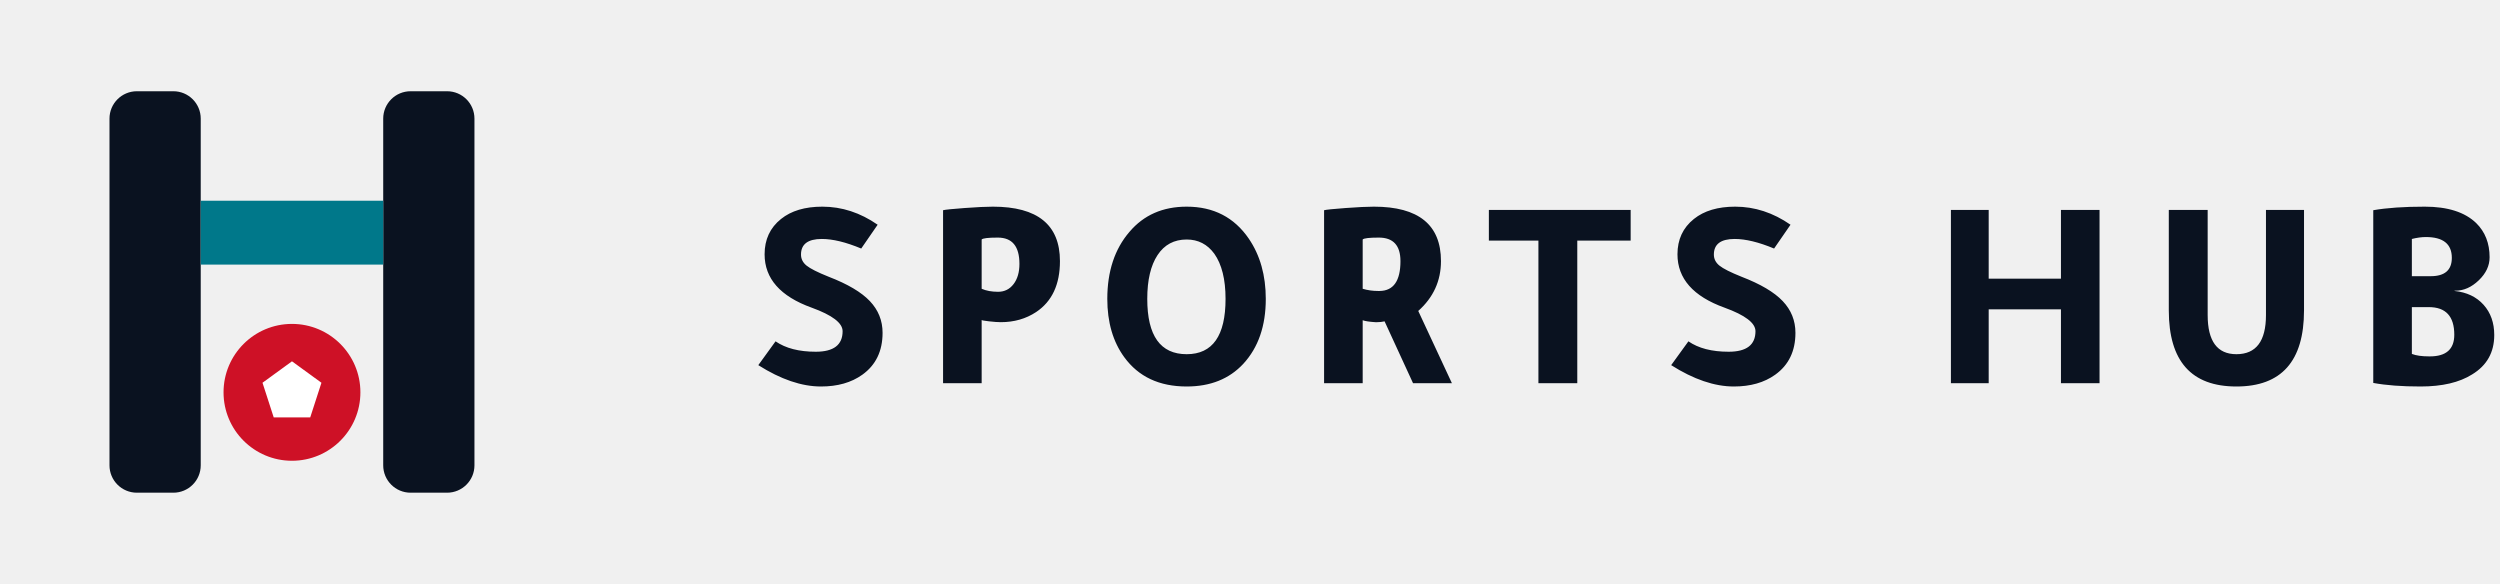
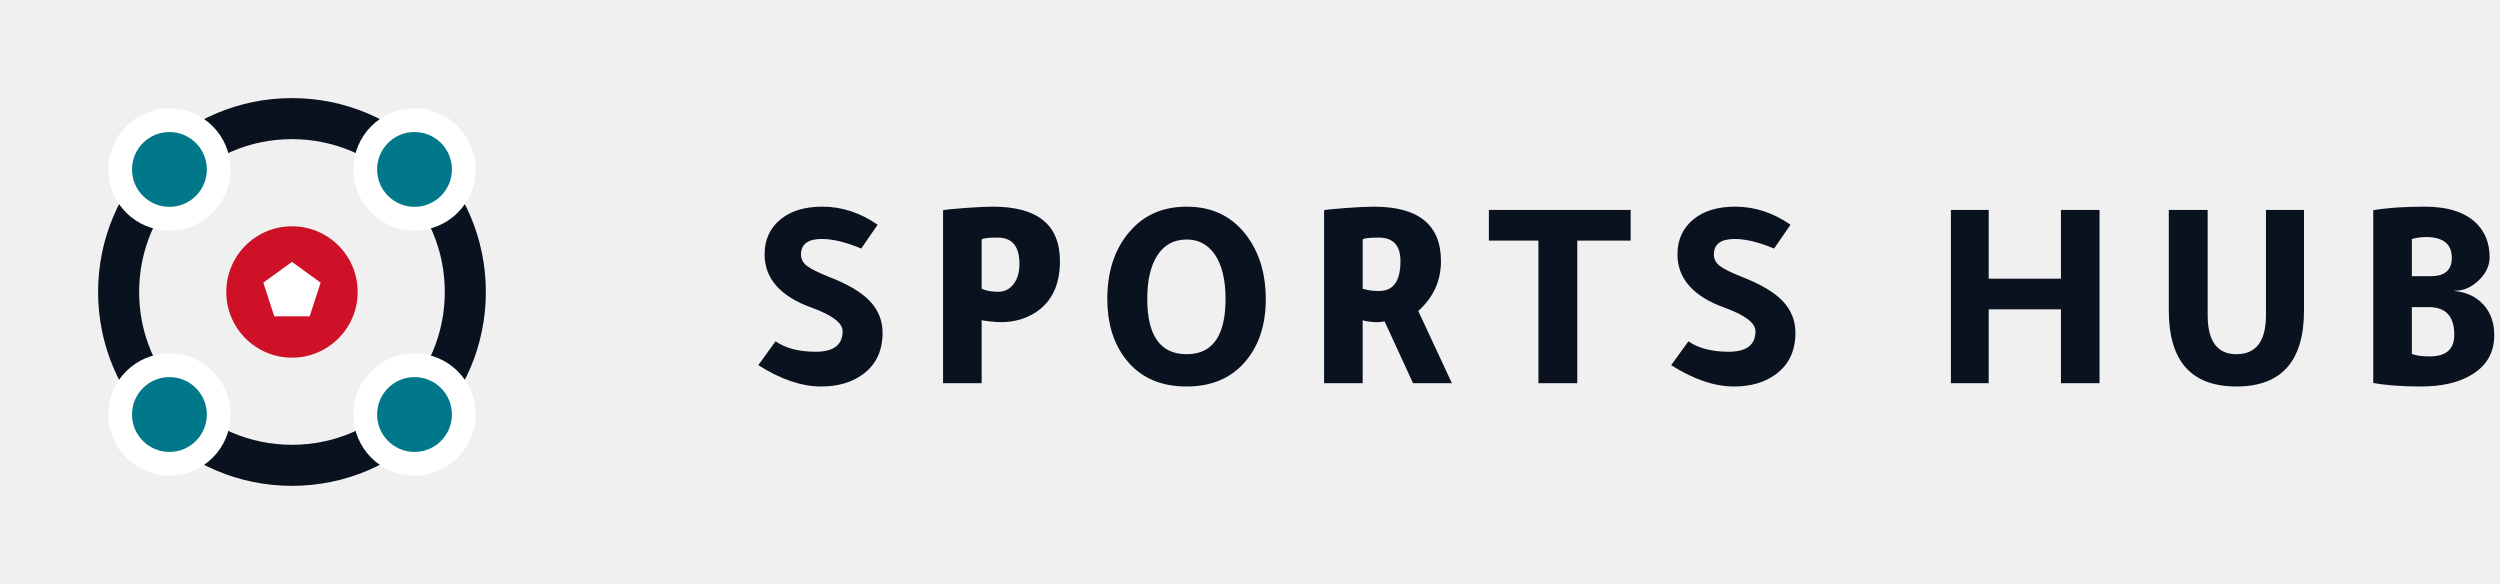
<svg xmlns="http://www.w3.org/2000/svg" viewBox="0 0 274 64" role="img" aria-label="Sports Hub">
  <g transform="translate(0 0) scale(1.0)">
-     <rect x="12" y="10" width="10" height="44" rx="3" fill="#0A1220" />
-     <rect x="42" y="10" width="10" height="44" rx="3" fill="#0A1220" />
-     <rect x="22" y="22" width="20" height="7" fill="#00788A" />
-     <circle cx="32" cy="43" r="7.5" fill="#CE1126" />
-     <path d="M32.00 39.60 L35.23 41.95 L34.00 45.75 L30.00 45.75 L28.77 41.95Z" fill="#FFFFFF" />
+     <circle cx="32" cy="32" r="19" fill="none" stroke="#0A1220" stroke-width="4.5" />
+     <circle cx="45.43" cy="18.57" r="5.4" fill="#00788A" stroke="#FFFFFF" stroke-width="2.6" />
+     <circle cx="45.43" cy="45.43" r="5.4" fill="#00788A" stroke="#FFFFFF" stroke-width="2.6" />
+     <circle cx="18.57" cy="45.43" r="5.4" fill="#00788A" stroke="#FFFFFF" stroke-width="2.6" />
+     <circle cx="18.57" cy="18.57" r="5.4" fill="#00788A" stroke="#FFFFFF" stroke-width="2.6" />
+     <circle cx="32" cy="32" r="7.2" fill="#CE1126" />
+     <path d="M32.00 28.70 L35.14 30.98 L33.94 34.67 L30.06 34.67 L28.86 30.98Z" fill="#FFFFFF" />
  </g>
  <path transform="translate(82 42)" d="M1.11 -1.98 3.0 -4.59Q4.65 -3.45 7.41 -3.45Q10.35 -3.45 10.35 -5.7Q10.35 -7.05 6.96 -8.28Q1.8 -10.14 1.8 -14.13Q1.8 -16.56 3.6 -18.0Q5.28 -19.35 8.13 -19.35Q11.34 -19.35 14.19 -17.37Q13.65 -16.56 12.39 -14.76Q9.87 -15.81 8.07 -15.81Q5.79 -15.81 5.79 -14.1Q5.79 -13.38 6.405 -12.885Q7.02 -12.39 8.82 -11.67Q11.94 -10.47 13.335 -9.0Q14.73 -7.53 14.73 -5.52Q14.73 -2.52 12.51 -0.93Q10.71 0.36 7.98 0.36Q4.8 0.36 1.11 -1.98Z M21.36 0.0V-18.96Q21.69 -19.05 23.715 -19.2Q25.74 -19.35 26.82 -19.35Q34.17 -19.35 34.17 -13.38Q34.17 -9.54 31.56 -7.8Q29.88 -6.69 27.69 -6.69Q27.21 -6.69 26.415 -6.78Q25.62 -6.87 25.59 -6.93V0.0ZM25.59 -10.35Q26.34 -10.02 27.39 -10.02Q28.44 -10.02 29.085 -10.86Q29.73 -11.7 29.73 -13.08Q29.73 -15.96 27.36 -15.96Q25.77 -15.96 25.59 -15.75Z M48.06 -19.35Q52.47 -19.35 54.87 -15.84Q56.73 -13.11 56.73 -9.24Q56.73 -4.8 54.27 -2.13Q51.96 0.36 48.06 0.36Q43.56 0.36 41.22 -2.85Q39.36 -5.4 39.36 -9.24Q39.36 -13.77 41.79 -16.59Q44.13 -19.35 48.06 -19.35ZM48.06 -3.18Q52.32 -3.18 52.32 -9.24Q52.32 -12.45 51.09 -14.19Q49.95 -15.75 48.06 -15.75Q45.99 -15.75 44.865 -14.04Q43.74 -12.33 43.74 -9.24Q43.74 -3.18 48.06 -3.18Z M63.12 0.0V-18.96Q63.45 -19.05 65.475 -19.2Q67.5 -19.35 68.58 -19.35Q75.93 -19.35 75.93 -13.38Q75.93 -10.14 73.44 -7.92L77.13 0.0H72.87L69.75 -6.78Q69.36 -6.69 68.94 -6.69Q68.82 -6.69 68.73 -6.69Q67.77 -6.75 67.35 -6.9V0.0ZM67.35 -10.35Q68.16 -10.11 69.03 -10.11Q69.15 -10.11 69.21 -10.11Q71.49 -10.14 71.49 -13.38Q71.49 -15.96 69.12 -15.96Q67.53 -15.96 67.35 -15.75Z M86.61 -15.63H81.18V-18.99H96.72V-15.63H90.87V0.0H86.61Z M101.16 -1.98 103.05 -4.59Q104.7 -3.45 107.46 -3.45Q110.4 -3.45 110.4 -5.7Q110.4 -7.05 107.01 -8.28Q101.85 -10.14 101.85 -14.13Q101.85 -16.56 103.65 -18.0Q105.33 -19.35 108.18 -19.35Q111.39 -19.35 114.24 -17.37Q113.7 -16.56 112.44 -14.76Q109.92 -15.81 108.12 -15.81Q105.84 -15.81 105.84 -14.1Q105.84 -13.38 106.455 -12.885Q107.07 -12.39 108.87 -11.67Q111.99 -10.47 113.385 -9.0Q114.78 -7.53 114.78 -5.52Q114.78 -2.52 112.56 -0.93Q110.76 0.36 108.03 0.36Q104.85 0.36 101.16 -1.98Z  M131.82 0.0V-18.99H135.96V-11.46H143.88V-18.99H148.11V0.0H143.88V-8.1H135.96V0.0Z M155.7 -18.99H159.96V-7.47Q159.96 -3.18 163.11 -3.18Q166.35 -3.18 166.35 -7.47V-18.99H170.52V-7.98Q170.52 0.36 163.11 0.36Q155.7 0.36 155.7 -7.98Z M178.11 -0.03V-18.96Q180.33 -19.35 183.75 -19.35Q187.53 -19.35 189.39 -17.55Q190.86 -16.11 190.86 -13.8Q190.86 -12.42 189.675 -11.28Q188.49 -10.14 187.11 -10.14Q187.08 -10.14 187.05 -10.14H187.02V-10.11Q189.03 -9.9 190.2 -8.595Q191.37 -7.29 191.37 -5.28Q191.37 -2.43 188.94 -0.96Q186.84 0.36 183.3 0.36Q180.21 0.36 178.11 -0.03ZM182.34 -15.81V-11.73H184.41Q186.72 -11.73 186.72 -13.74Q186.72 -16.02 183.87 -16.02Q183.18 -16.02 182.34 -15.81ZM182.34 -8.34V-3.21Q183.03 -2.94 184.23 -2.94H184.32Q186.99 -2.94 186.99 -5.31Q186.99 -8.34 184.2 -8.34Z" fill="#0A1220" />
</svg>
